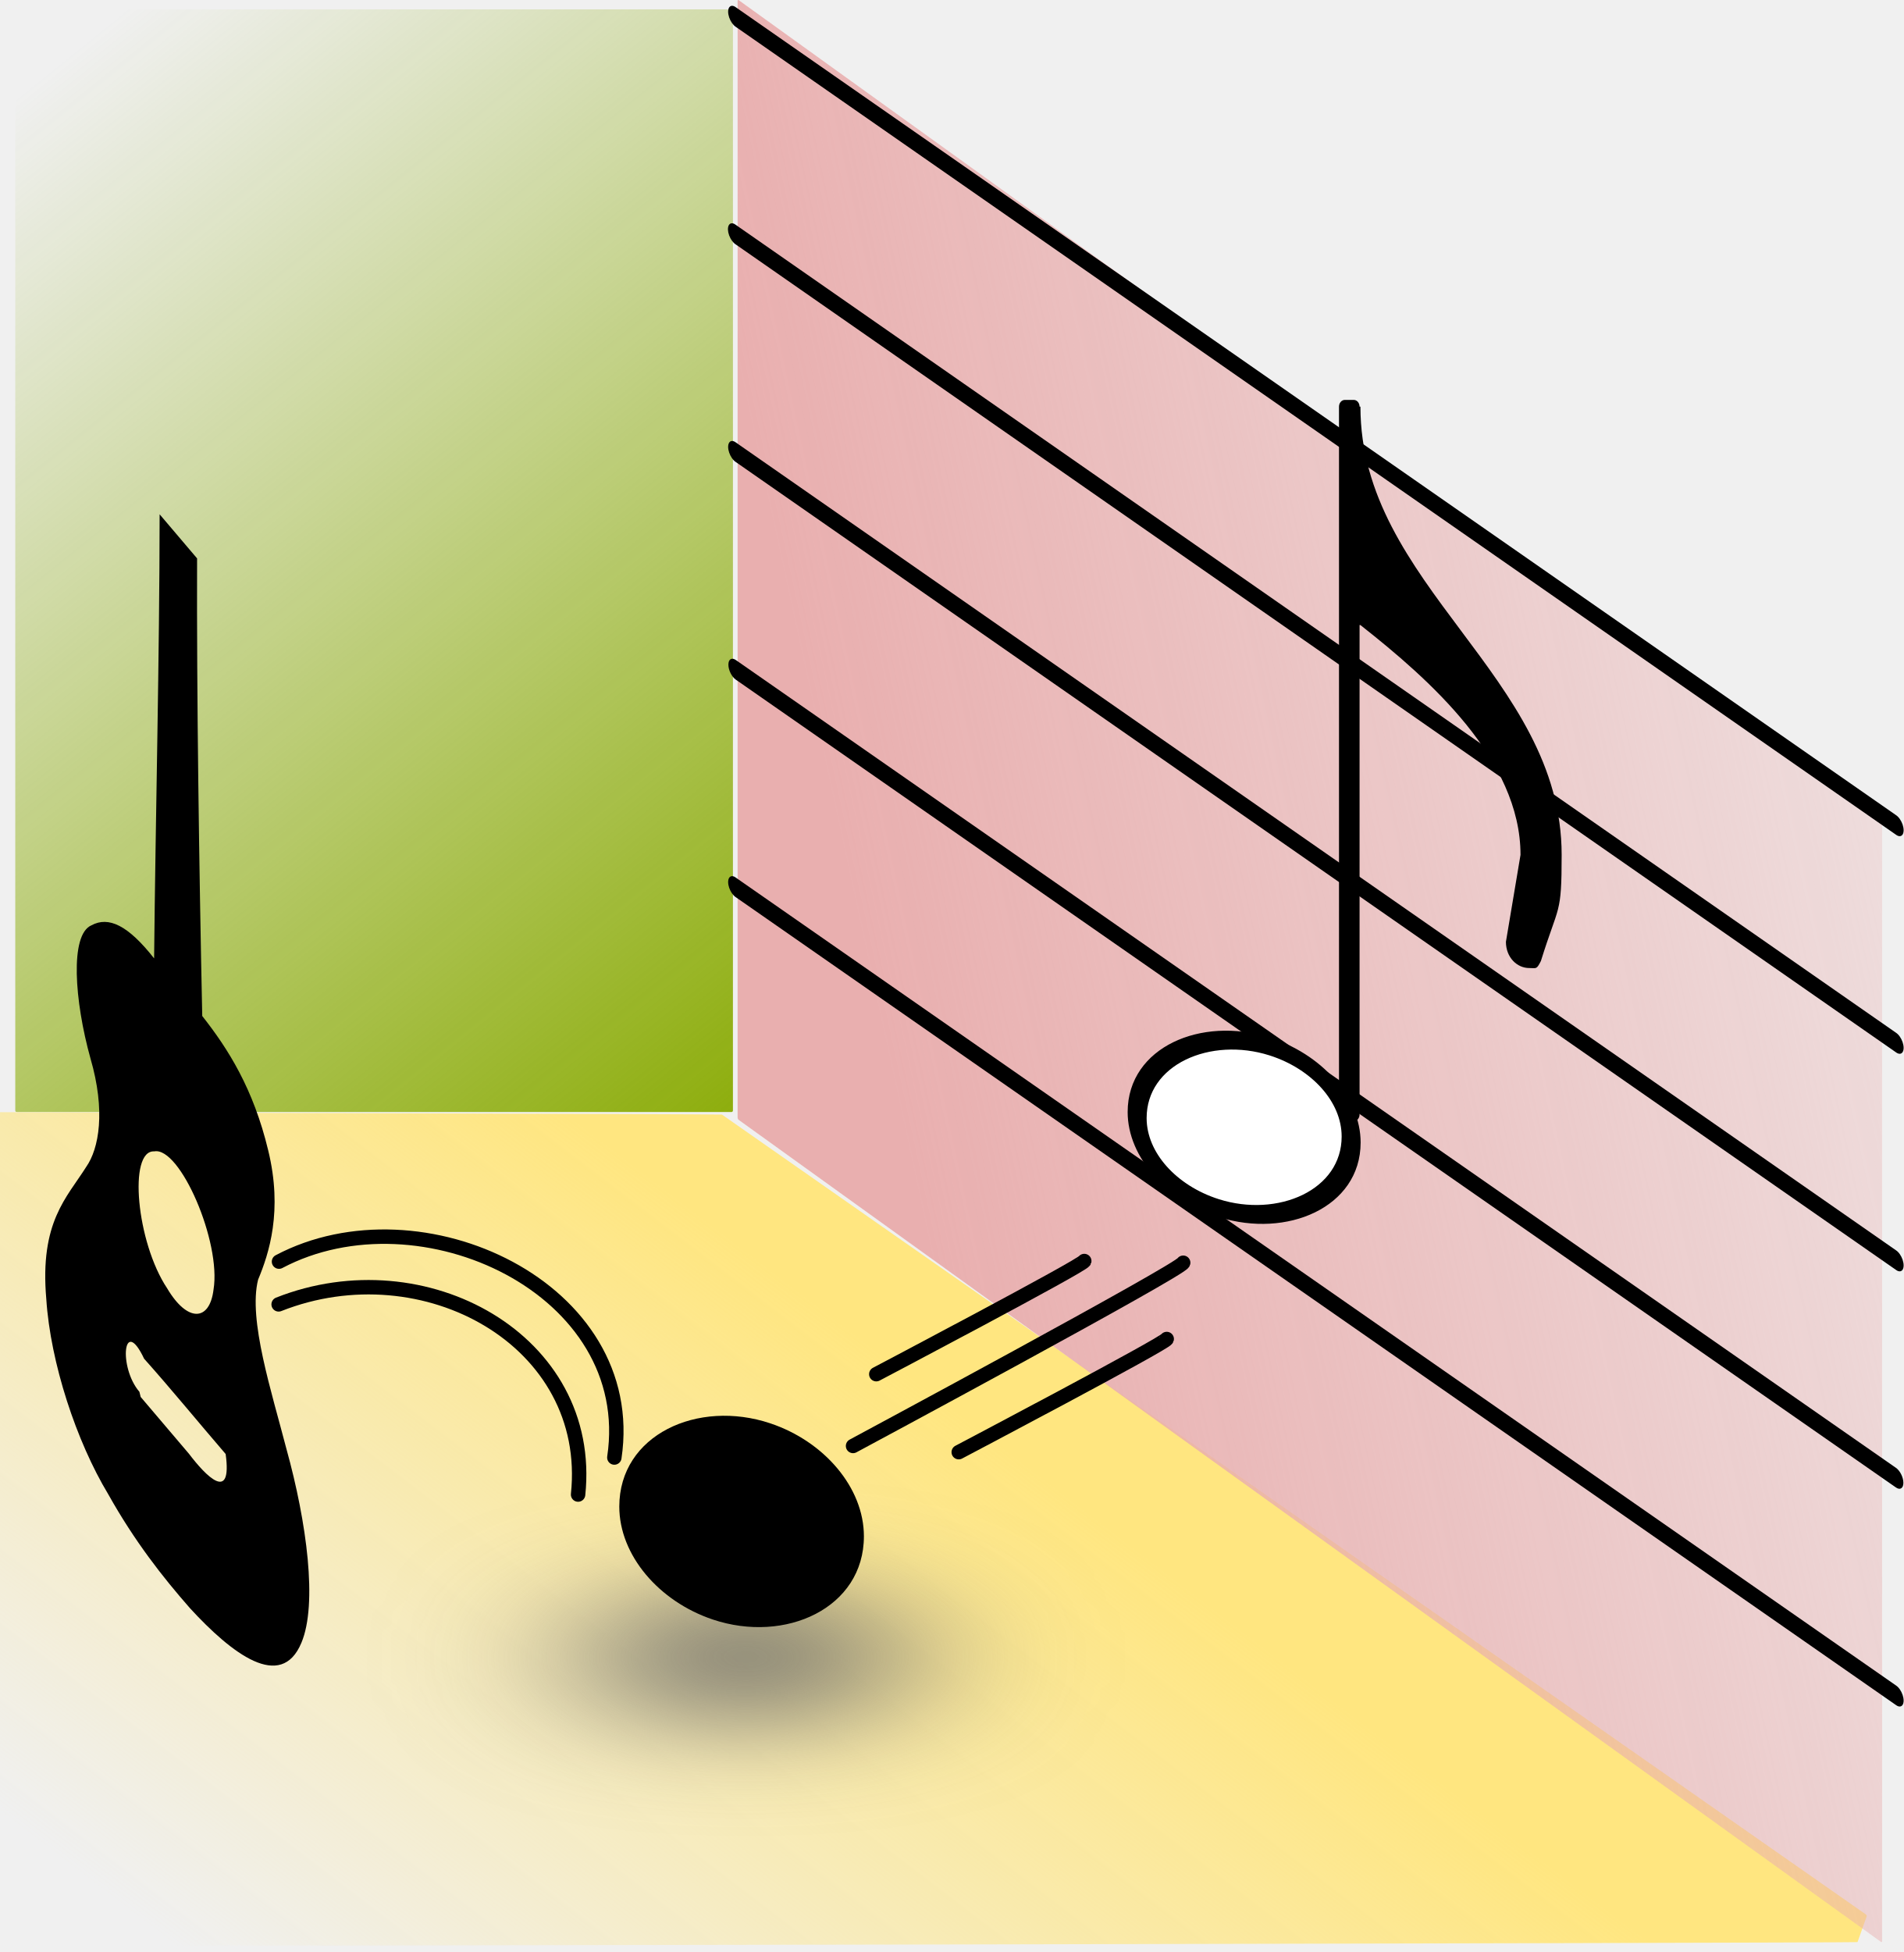
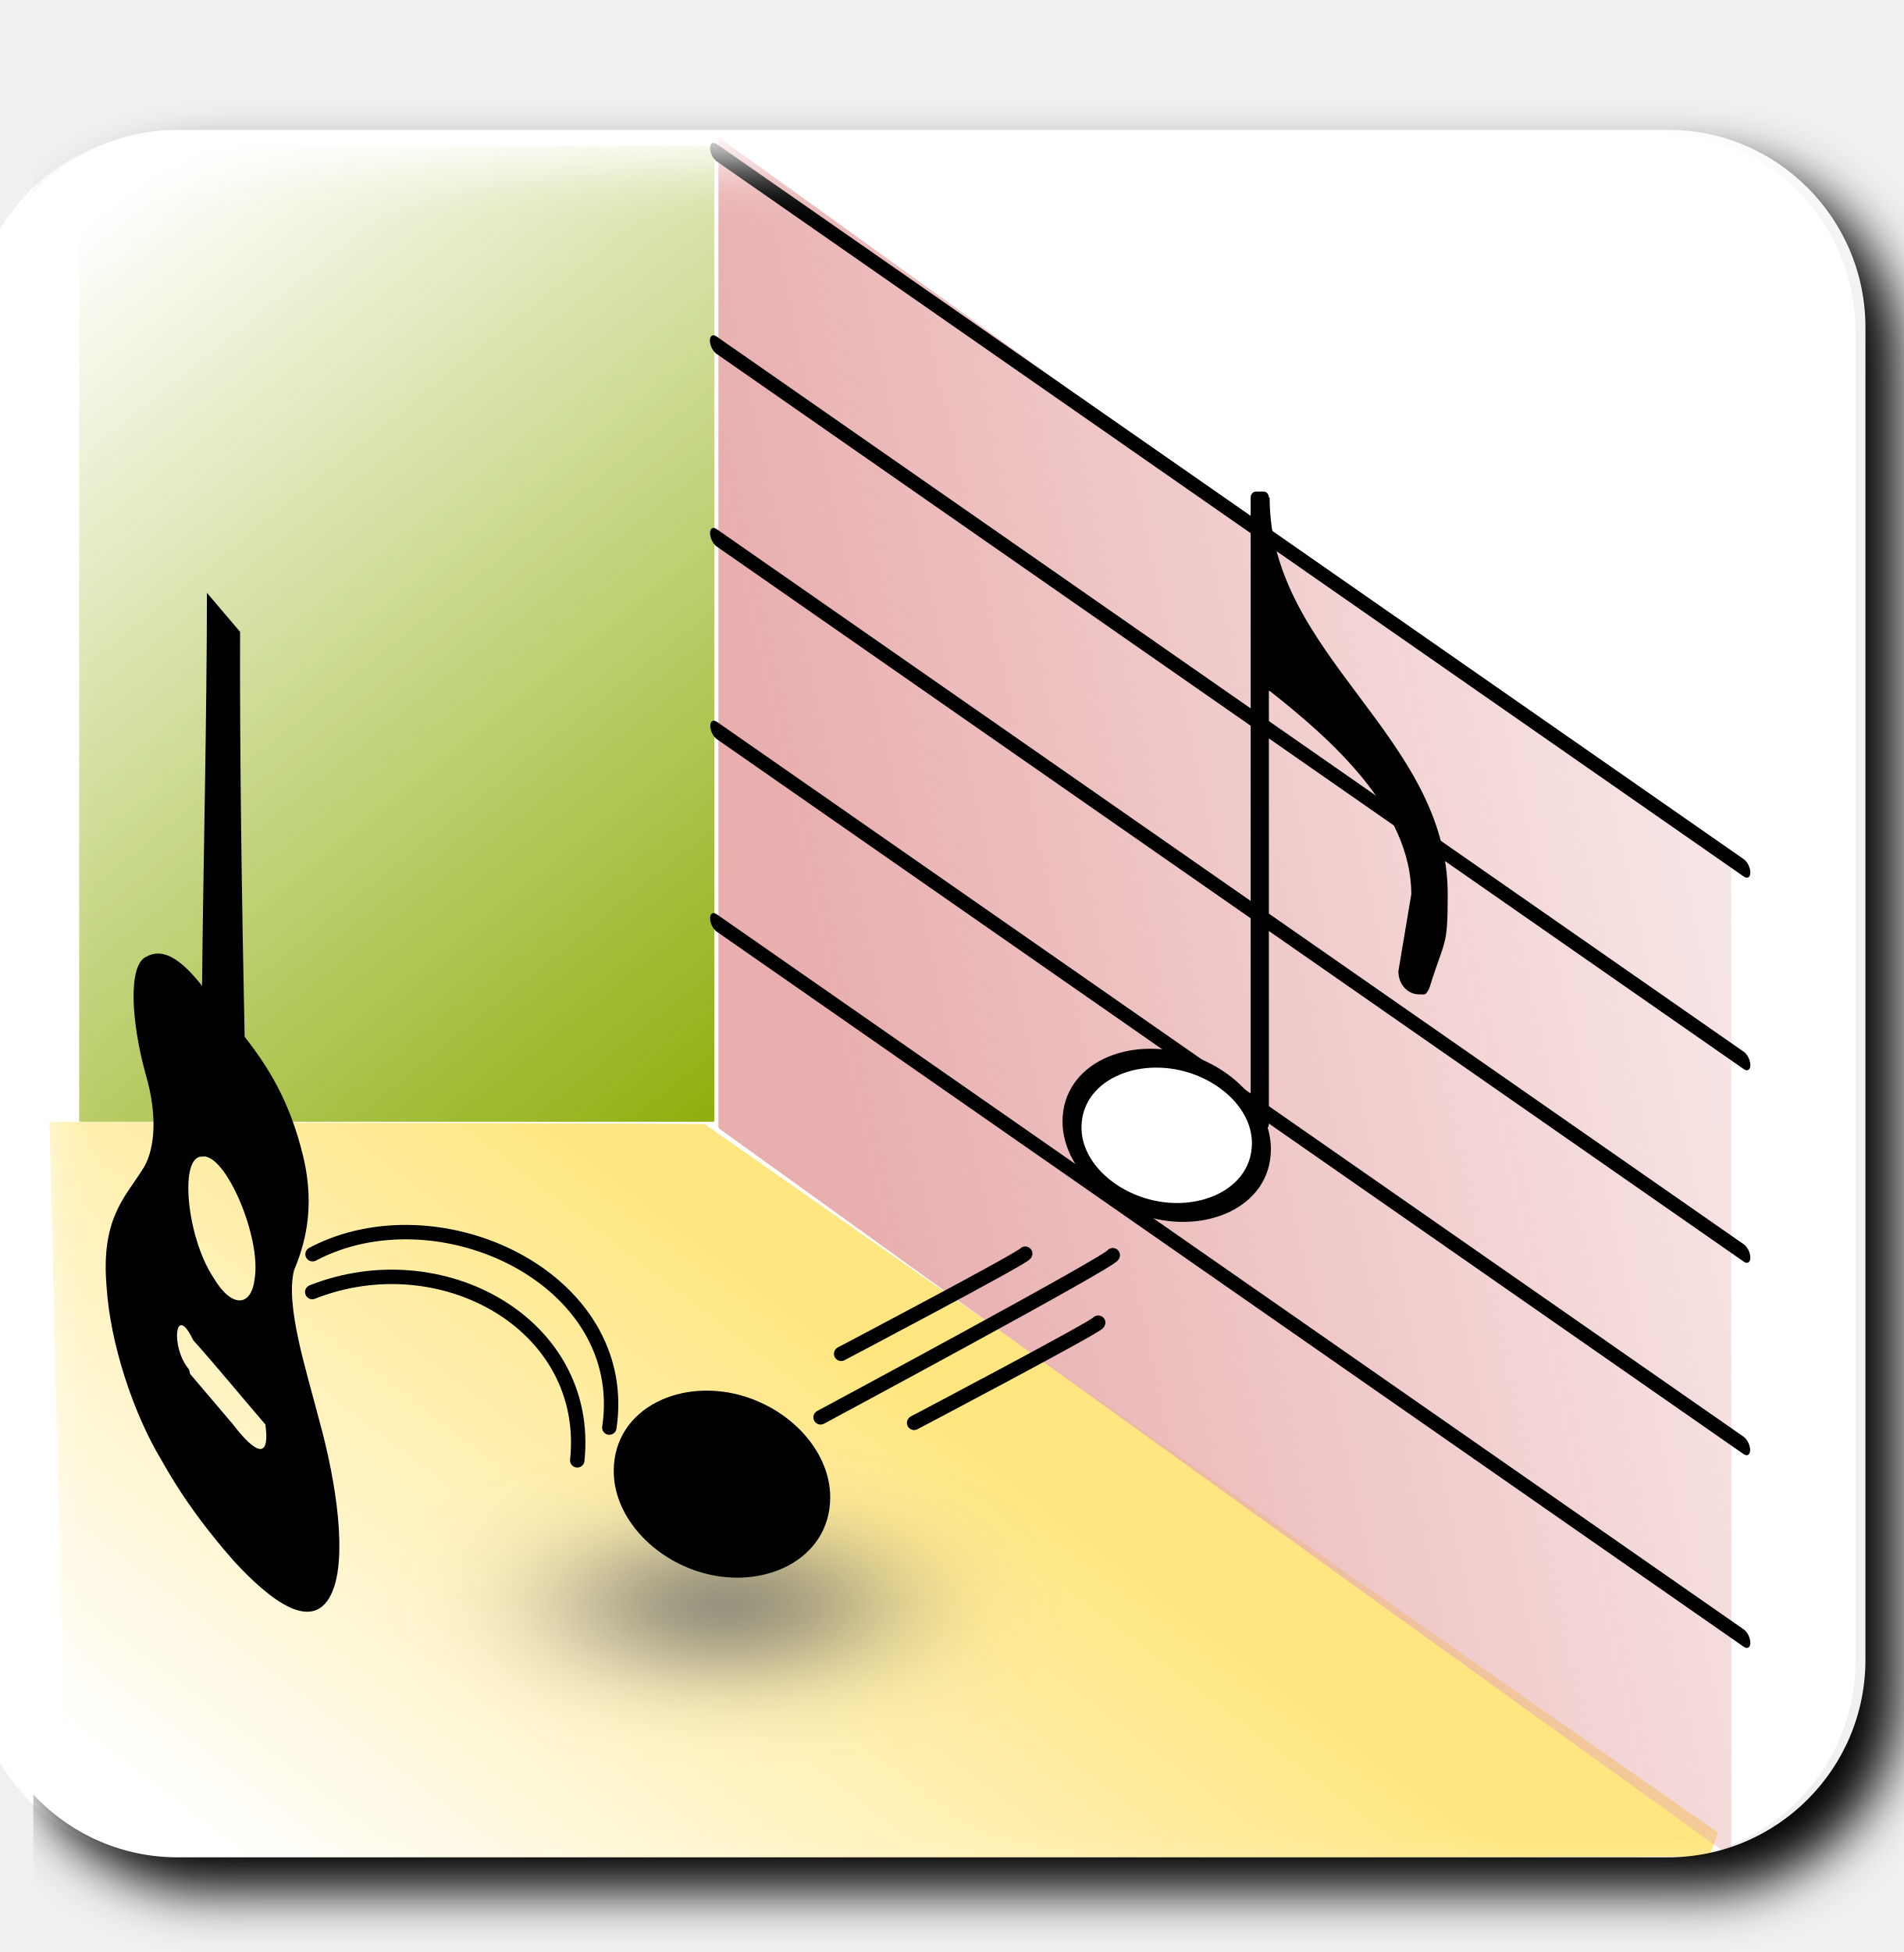
<svg xmlns="http://www.w3.org/2000/svg" xmlns:xlink="http://www.w3.org/1999/xlink" version="1.1" width="1320.658" height="1353.947" id="svg2">
  <defs id="defs4">
    <linearGradient id="linearGradient3030">
      <stop style="stop-color:#88aa00;stop-opacity:1;" offset="0" id="stop3032" />
      <stop style="stop-color:#88aa00;stop-opacity:0;" offset="1" id="stop3034" />
    </linearGradient>
    <linearGradient id="linearGradient4084">
      <stop style="stop-color:#ffe680;stop-opacity:1;" offset="0" id="stop4086" />
      <stop style="stop-color:#ffe680;stop-opacity:0;" offset="1" id="stop4088" />
    </linearGradient>
    <linearGradient id="linearGradient3965">
      <stop style="stop-color:#e9afaf;stop-opacity:1;" offset="0" id="stop3967" />
      <stop style="stop-color:#e9afaf;stop-opacity:0;" offset="1" id="stop3969" />
    </linearGradient>
    <filter id="filter3910" x="-0.67" width="2.341" y="-1.021" height="3.041" color-interpolation-filters="sRGB">
      <feGaussianBlur stdDeviation="60.364" id="feGaussianBlur3912" />
    </filter>
-     <linearGradient xlink:href="#linearGradient3965" id="linearGradient3971" x1="694.417" y1="49.402" x2="2088.791" y2="-392.253" gradientUnits="userSpaceOnUse" gradientTransform="translate(-13.0689,-0.3403439)" />
-     <linearGradient xlink:href="#linearGradient4084" id="linearGradient4090" x1="619.143" y1="496.806" x2="580.006" y2="1280.159" gradientUnits="userSpaceOnUse" gradientTransform="matrix(0.8178339,0.5754544,0,1,-23.3202,-12.21024)" />
-     <linearGradient xlink:href="#linearGradient3030" id="linearGradient3036" x1="612.288" y1="754.371" x2="39.491" y2="44.433" gradientUnits="userSpaceOnUse" />
+     <linearGradient xlink:href="#linearGradient3965" id="linearGradient3971" x1="694.417" y1="49.402" x2="2088.791" y2="-392.253" gradientUnits="userSpaceOnUse" gradientTransform="matrix(0.9231305,0,0,0.9231354,-12.77299,103.4428)" />
+     <linearGradient xlink:href="#linearGradient4084" id="linearGradient4090" x1="619.143" y1="496.806" x2="580.006" y2="1280.159" gradientUnits="userSpaceOnUse" gradientTransform="matrix(0.7549653,0.5312223,0,0.9231354,-22.10279,92.07134)" />
+     <linearGradient xlink:href="#linearGradient3030" id="linearGradient3036" x1="612.288" y1="754.371" x2="39.491" y2="44.433" gradientUnits="userSpaceOnUse" gradientTransform="matrix(0.923128,0,0,0.9231354,-0.5752623,103.343)" />
+     <filter id="filter5557" color-interpolation-filters="sRGB">
+       <feGaussianBlur id="feGaussianBlur5559" result="result0" in="SourceAlpha" stdDeviation="4" />
+       <feOffset id="feOffset5561" dx="5" dy="5" result="result4" />
+       <feComposite id="feComposite5563" in2="result4" in="SourceGraphic" operator="xor" result="result3" />
+     </filter>
  </defs>
-   <rect style="fill:url(#linearGradient3036);fill-opacity:1;fill-rule:nonzero;stroke:none" id="rect3020" width="497.881" height="764.831" x="10.593" y="6.489" ry="1.009" />
-   <path style="fill:url(#linearGradient4090);fill-opacity:1;fill-rule:nonzero;stroke:none" d="m 500.815,773.07 793.384,554.625 c 0.453,0.317 1.001,1.05 0.815,1.571 l -6.356,17.829 c -0.185,0.52 -1289.074,3.08 -1288.951,2.542 1.979,1.683 -12.419,-578.261 -12.419,-578.261 0,0 513.074,1.379 513.527,1.695 z" id="rect3973" />
-   <rect style="fill:url(#linearGradient3971);fill-opacity:1;fill-rule:nonzero;stroke:none" id="rect3955" width="978.149" height="776.657" x="630.405" y="-368.603" ry="1.009" transform="matrix(0.8117343,0.584027,0,1,0,0)" />
-   <path style="fill:#666666;fill-opacity:1;fill-rule:nonzero;stroke:none;filter:url(#filter3910)" id="path3884" d="m 908.898,1388.771 a 108.051,70.975 0 1 1 -216.102,0 108.051,70.975 0 1 1 216.102,0 z" transform="matrix(1.078571,0,0,0.5926582,-346.3956,326.3338)" />
-   <g id="g3034" transform="matrix(0.7536031,0.5246444,0,1,505.3245,-195.2581)">
-     <path style="font-size:medium;font-style:normal;font-variant:normal;font-weight:normal;font-stretch:normal;text-indent:0;text-align:start;text-decoration:none;line-height:normal;letter-spacing:normal;word-spacing:normal;text-transform:none;direction:ltr;block-progression:tb;writing-mode:lr-tb;text-anchor:start;baseline-shift:baseline;color:#000000;fill:currentColor;fill-opacity:1;fill-rule:nonzero;stroke:none;stroke-width:13.601;marker:none;visibility:visible;display:inline;overflow:visible;enable-background:accumulate;font-family:Sans;-inkscape-font-specification:Sans" id="line8" d="m 6.812,800.406 a 6.801,6.801 0 1 0 0,13.594 l 1068.062,0 a 6.801,6.801 0 1 0 0,-13.594 l -1068.062,0 z" />
-     <path style="font-size:medium;font-style:normal;font-variant:normal;font-weight:normal;font-stretch:normal;text-indent:0;text-align:start;text-decoration:none;line-height:normal;letter-spacing:normal;word-spacing:normal;text-transform:none;direction:ltr;block-progression:tb;writing-mode:lr-tb;text-anchor:start;baseline-shift:baseline;color:#000000;fill:currentColor;fill-opacity:1;fill-rule:nonzero;stroke:none;stroke-width:13.601;marker:none;visibility:visible;display:inline;overflow:visible;enable-background:accumulate;font-family:Sans;-inkscape-font-specification:Sans" id="line10" d="m 6.812,649.469 a 6.812,6.812 0 1 0 0,13.625 l 1068.062,0 a 6.812,6.812 0 0 0 0,-13.625 l -1068.062,0 z" />
-     <path style="font-size:medium;font-style:normal;font-variant:normal;font-weight:normal;font-stretch:normal;text-indent:0;text-align:start;text-decoration:none;line-height:normal;letter-spacing:normal;word-spacing:normal;text-transform:none;direction:ltr;block-progression:tb;writing-mode:lr-tb;text-anchor:start;baseline-shift:baseline;color:#000000;fill:currentColor;fill-opacity:1;fill-rule:nonzero;stroke:none;stroke-width:13.601;marker:none;visibility:visible;display:inline;overflow:visible;enable-background:accumulate;font-family:Sans;-inkscape-font-specification:Sans" id="line12" d="m 6.812,498.562 a 6.801,6.801 0 1 0 0,13.594 l 1068.062,0 a 6.801,6.801 0 1 0 0,-13.594 l -1068.062,0 z" />
-     <path style="font-size:medium;font-style:normal;font-variant:normal;font-weight:normal;font-stretch:normal;text-indent:0;text-align:start;text-decoration:none;line-height:normal;letter-spacing:normal;word-spacing:normal;text-transform:none;direction:ltr;block-progression:tb;writing-mode:lr-tb;text-anchor:start;baseline-shift:baseline;color:#000000;fill:currentColor;fill-opacity:1;fill-rule:nonzero;stroke:none;stroke-width:13.601;marker:none;visibility:visible;display:inline;overflow:visible;enable-background:accumulate;font-family:Sans;-inkscape-font-specification:Sans" id="line14" d="M 6.125,347.656 A 6.806,6.806 0 1 0 6.812,361.25 l 1068.062,0 a 6.801,6.801 0 1 0 0,-13.594 l -1068.062,0 a 6.801,6.801 0 0 0 -0.688,0 z" />
-     <path style="font-size:medium;font-style:normal;font-variant:normal;font-weight:normal;font-stretch:normal;text-indent:0;text-align:start;text-decoration:none;line-height:normal;letter-spacing:normal;word-spacing:normal;text-transform:none;direction:ltr;block-progression:tb;writing-mode:lr-tb;text-anchor:start;baseline-shift:baseline;color:#000000;fill:currentColor;fill-opacity:1;fill-rule:nonzero;stroke:none;stroke-width:13.601;marker:none;visibility:visible;display:inline;overflow:visible;enable-background:accumulate;font-family:Sans;-inkscape-font-specification:Sans" id="line16" d="m 6.812,196.719 a 6.801,6.801 0 1 0 0,13.594 l 1068.062,0 a 6.801,6.801 0 1 0 0,-13.594 l -1068.062,0 z" />
-   </g>
+   <rect style="fill:#ffffff;fill-opacity:1;stroke:none" id="rect5537" width="1306.6" height="1197.055" x="-19.367" y="92.299" ry="136.87" />
  <g transform="matrix(0.7820979,0,0,0.7820979,-230.1659,1048.152)" style="font-size:600px;font-style:normal;font-variant:normal;font-weight:normal;font-stretch:normal;line-height:125%;letter-spacing:0px;word-spacing:0px;fill:#000000;fill-opacity:1;stroke:none;font-family:Emmentaler;-inkscape-font-specification:Emmentaler" id="text5163" />
  <g transform="matrix(0.7820979,0,0,0.7820979,-230.1659,1048.152)" style="font-size:600px;font-style:normal;font-variant:normal;font-weight:normal;font-stretch:normal;line-height:125%;letter-spacing:0px;word-spacing:0px;fill:#000000;fill-opacity:1;stroke:none;font-family:Emmentaler;-inkscape-font-specification:Emmentaler" id="text5167" />
-   <g transform="matrix(-113.5048,-35.89604,0,-107.0015,937.36,805.382)" style="font-size:4px;fill:#ffffff;fill-opacity:1;stroke:#000000;stroke-width:0.116;stroke-miterlimit:4;stroke-opacity:1;stroke-dasharray:none;font-family:Emmentaler" id="text949-8">
-     <path style="fill:#ffffff;fill-opacity:1;stroke:#000000;stroke-width:0.116;stroke-miterlimit:4;stroke-opacity:1;stroke-dasharray:none" id="path5416" d="M 0.808,-0.576 C 0.42,-0.576 0,-0.244 0,0.14 c 0,0.26 0.212,0.436 0.5,0.436 0.388,0 0.808,-0.332 0.808,-0.716 0,-0.26 -0.212,-0.436 -0.5,-0.436" />
-   </g>
-   <g style="font-size:4px;fill:#000000;fill-opacity:1;stroke:none;font-family:Emmentaler" id="text949-8-9" transform="matrix(-129.7365,-43.523,0,-129.7365,599.3351,1083.767)">
-     <path style="fill:#000000;fill-opacity:1;stroke:none" id="path5416-2" d="M 0.808,-0.576 C 0.42,-0.576 0,-0.244 0,0.14 c 0,0.26 0.212,0.436 0.5,0.436 0.388,0 0.808,-0.332 0.808,-0.716 0,-0.26 -0.212,-0.436 -0.5,-0.436" />
-   </g>
-   <g id="g3848" transform="matrix(1,0,0,1.167875,-342.8895,-180.5372)">
-     <g id="g1153-1" transform="matrix(129.7365,0,0,-129.7365,1286.699,396.0902)">
-       <g style="font-size:4px;fill:currentColor;font-family:Emmentaler" id="text1155-0">
-         <path id="path5364" d="M 0.856,-2.052 C 0.856,-1.616 0.368,-1.248 0,-1 l -0.1,0 0,1 0.1,0 c 0,-0.82 1.076,-1.232 1.076,-2.052 0,-0.28 -0.016,-0.224 -0.111,-0.486 -0.024,-0.04 -0.023,-0.032 -0.063,-0.032 -0.064,0 -0.124,0.048 -0.124,0.12" />
+   <g transform="matrix(-0.5584748,-0.6571537,0,1,361.8535,568.6825)" style="font-size:600px;font-style:normal;font-variant:normal;font-weight:normal;font-stretch:normal;line-height:125%;letter-spacing:0px;word-spacing:0px;fill:#000000;fill-opacity:1;stroke:none;font-family:Emmentaler;-inkscape-font-specification:Emmentaler" id="text5163-8" />
+   <g transform="matrix(-0.5584748,-0.6571537,0,1,361.8535,568.6825)" style="font-size:600px;font-style:normal;font-variant:normal;font-weight:normal;font-stretch:normal;line-height:125%;letter-spacing:0px;word-spacing:0px;fill:#000000;fill-opacity:1;stroke:none;font-family:Emmentaler;-inkscape-font-specification:Emmentaler" id="text5167-7" />
+   <g id="g3047" transform="matrix(0.9586898,0,0,0.9586898,46.10162,-3.581929)">
+     <rect ry="0.931" y="109.334" x="9.204" height="706.042" width="459.608" id="rect3020" style="fill:url(#linearGradient3036);fill-opacity:1;fill-rule:nonzero;stroke:none" />
+     <path id="rect3973" d="M 461.741,816.991 1194.136,1328.985 c 0.418,0.292 0.924,0.97 0.753,1.45 l -5.867,16.458 c -0.171,0.48 -1189.98,2.844 -1189.867,2.346 C 0.981,1350.793 -12.31,815.426 -12.31,815.426 c 0,0 473.633,1.273 474.051,1.565 z" style="fill:url(#linearGradient4090);fill-opacity:1;fill-rule:nonzero;stroke:none" />
+     <rect transform="matrix(0.8117321,0.58403,0,1,0,0)" ry="0.931" y="-236.513" x="581.238" height="716.959" width="902.959" id="rect3955" style="fill:url(#linearGradient3971);fill-opacity:1;fill-rule:nonzero;stroke:none" />
+     <path transform="matrix(0.9956587,0,0,0.5471038,-320.3428,404.5933)" d="m 908.898,1388.771 c 0,39.198 -48.376,70.975 -108.051,70.975 -59.675,0 -108.051,-31.776 -108.051,-70.975 0,-39.198 48.376,-70.975 108.051,-70.975 59.675,0 108.051,31.776 108.051,70.975 z" id="path3884" style="fill:#666666;fill-opacity:1;fill-rule:nonzero;stroke:none;filter:url(#filter3910)" />
+     <g transform="matrix(0.6956721,0.4843178,0,0.9231354,465.904,-76.90665)" id="g3034">
+       <path d="m 6.812,800.406 a 6.801,6.801 0 1 0 0,13.594 l 1068.062,0 a 6.801,6.801 0 1 0 0,-13.594 l -1068.062,0 z" id="line8" style="font-size:medium;font-style:normal;font-variant:normal;font-weight:normal;font-stretch:normal;text-indent:0;text-align:start;text-decoration:none;line-height:normal;letter-spacing:normal;word-spacing:normal;text-transform:none;direction:ltr;block-progression:tb;writing-mode:lr-tb;text-anchor:start;baseline-shift:baseline;color:#000000;fill:currentColor;fill-opacity:1;fill-rule:nonzero;stroke:none;stroke-width:13.601;marker:none;visibility:visible;display:inline;overflow:visible;enable-background:accumulate;font-family:Sans;-inkscape-font-specification:Sans" />
+       <path d="m 6.812,649.469 a 6.812,6.812 0 1 0 0,13.625 l 1068.062,0 a 6.812,6.812 0 0 0 0,-13.625 l -1068.062,0 z" id="line10" style="font-size:medium;font-style:normal;font-variant:normal;font-weight:normal;font-stretch:normal;text-indent:0;text-align:start;text-decoration:none;line-height:normal;letter-spacing:normal;word-spacing:normal;text-transform:none;direction:ltr;block-progression:tb;writing-mode:lr-tb;text-anchor:start;baseline-shift:baseline;color:#000000;fill:currentColor;fill-opacity:1;fill-rule:nonzero;stroke:none;stroke-width:13.601;marker:none;visibility:visible;display:inline;overflow:visible;enable-background:accumulate;font-family:Sans;-inkscape-font-specification:Sans" />
+       <path d="m 6.812,498.562 a 6.801,6.801 0 1 0 0,13.594 l 1068.062,0 a 6.801,6.801 0 1 0 0,-13.594 l -1068.062,0 z" id="line12" style="font-size:medium;font-style:normal;font-variant:normal;font-weight:normal;font-stretch:normal;text-indent:0;text-align:start;text-decoration:none;line-height:normal;letter-spacing:normal;word-spacing:normal;text-transform:none;direction:ltr;block-progression:tb;writing-mode:lr-tb;text-anchor:start;baseline-shift:baseline;color:#000000;fill:currentColor;fill-opacity:1;fill-rule:nonzero;stroke:none;stroke-width:13.601;marker:none;visibility:visible;display:inline;overflow:visible;enable-background:accumulate;font-family:Sans;-inkscape-font-specification:Sans" />
+       <path d="M 6.125,347.656 A 6.806,6.806 0 1 0 6.812,361.25 l 1068.062,0 a 6.801,6.801 0 1 0 0,-13.594 l -1068.062,0 a 6.801,6.801 0 0 0 -0.688,0 z" id="line14" style="font-size:medium;font-style:normal;font-variant:normal;font-weight:normal;font-stretch:normal;text-indent:0;text-align:start;text-decoration:none;line-height:normal;letter-spacing:normal;word-spacing:normal;text-transform:none;direction:ltr;block-progression:tb;writing-mode:lr-tb;text-anchor:start;baseline-shift:baseline;color:#000000;fill:currentColor;fill-opacity:1;fill-rule:nonzero;stroke:none;stroke-width:13.601;marker:none;visibility:visible;display:inline;overflow:visible;enable-background:accumulate;font-family:Sans;-inkscape-font-specification:Sans" />
+       <path d="m 6.812,196.719 a 6.801,6.801 0 1 0 0,13.594 l 1068.062,0 a 6.801,6.801 0 1 0 0,-13.594 l -1068.062,0 z" id="line16" style="font-size:medium;font-style:normal;font-variant:normal;font-weight:normal;font-stretch:normal;text-indent:0;text-align:start;text-decoration:none;line-height:normal;letter-spacing:normal;word-spacing:normal;text-transform:none;direction:ltr;block-progression:tb;writing-mode:lr-tb;text-anchor:start;baseline-shift:baseline;color:#000000;fill:currentColor;fill-opacity:1;fill-rule:nonzero;stroke:none;stroke-width:13.601;marker:none;visibility:visible;display:inline;overflow:visible;enable-background:accumulate;font-family:Sans;-inkscape-font-specification:Sans" />
+     </g>
+     <g id="text949-8" style="font-size:4px;fill:#ffffff;fill-opacity:1;stroke:#000000;stroke-width:0.131;stroke-miterlimit:4;stroke-opacity:1;stroke-dasharray:none;font-family:Emmentaler" transform="matrix(-104.7795,-33.13691,0,-98.77687,864.7281,846.8197)">
+       <path d="M 0.808,-0.576 C 0.42,-0.576 0,-0.244 0,0.14 c 0,0.26 0.212,0.436 0.5,0.436 0.388,0 0.808,-0.332 0.808,-0.716 0,-0.26 -0.212,-0.436 -0.5,-0.436" id="path5416" style="fill:#ffffff;fill-opacity:1;stroke:#000000;stroke-width:0.131;stroke-miterlimit:4;stroke-opacity:1;stroke-dasharray:none" />
+     </g>
+     <g transform="matrix(-119.7634,-40.17762,0,-119.7643,552.6878,1103.806)" id="text949-8-9" style="font-size:4px;fill:#000000;fill-opacity:1;stroke:none;font-family:Emmentaler">
+       <path d="M 0.808,-0.576 C 0.42,-0.576 0,-0.244 0,0.14 c 0,0.26 0.212,0.436 0.5,0.436 0.388,0 0.808,-0.332 0.808,-0.716 0,-0.26 -0.212,-0.436 -0.5,-0.436" id="path5416-2" style="fill:#000000;fill-opacity:1;stroke:none" />
+     </g>
+     <g transform="matrix(0.923128,0,0,1.078107,-317.1062,-63.31721)" id="g3848">
+       <g transform="matrix(129.7365,0,0,-129.7365,1286.699,396.0902)" id="g1153-1">
+         <g id="text1155-0" style="font-size:4px;fill:currentColor;font-family:Emmentaler">
+           <path d="M 0.856,-2.052 C 0.856,-1.616 0.368,-1.248 0,-1 l -0.1,0 0,1 0.1,0 c 0,-0.82 1.076,-1.232 1.076,-2.052 0,-0.28 -0.016,-0.224 -0.111,-0.486 -0.024,-0.04 -0.023,-0.032 -0.063,-0.032 -0.064,0 -0.124,0.048 -0.124,0.12" id="path5364" />
+         </g>
+       </g>
+       <g transform="matrix(-129.7365,0,0,-129.7365,1278.963,392.0985)" id="g1159-7">
+         <rect width="0.11" height="3.302" ry="0.031" x="-0.055" y="-3.302" id="rect1161-6" />
      </g>
    </g>
-     <g id="g1159-7" transform="matrix(-129.7365,0,0,-129.7365,1278.963,392.0985)">
-       <rect id="rect1161-6" y="-3.302" x="-0.055" ry="0.031" height="3.302" width="0.11" />
-     </g>
+     <path id="path3882" d="M 757.17,911.874 C 755.984,916.308 545.736,1029.2 545.736,1029.2" style="fill:none;stroke:#000000;stroke-width:10.431;stroke-linecap:round;stroke-linejoin:miter;stroke-miterlimit:4;stroke-opacity:1;stroke-dasharray:none" />
+     <path id="path3153" d="m 121.149,1133.147 c 26.684,29.03 58.282,53.367 71.322,22.025 10.383,-24.759 3.466,-76.948 -9.601,-124.044 -9.471,-36.619 -24.588,-82.809 -18.158,-108.401 6.942,-16.622 15.965,-43.987 6.461,-82.859 -9.477,-39.478 -25.71,-65.015 -42.228,-85.975 -2.056,-98.079 -3.599,-204.762 -3.302,-293.006 l -23.989,-28.239 c -0.048,90.644 -2.628,194.741 -3.532,284.357 -16.705,-21.251 -29.172,-27.131 -40.16,-21.168 -13.923,5.958 -10.835,48.492 -0.607,85.187 9.833,33.725 5.468,57.781 -2.694,69.44 -12.448,19.793 -29.893,35.29 -25.593,84.574 2.645,40.981 19.35,91.358 39.613,124.966 16.826,30.066 34.827,53.062 52.467,73.141 z M 88.707,994.534 c -13.574,-15.802 -10.249,-49.229 3.007,-21.203 17.376,19.442 34.824,40.826 52.228,61.023 4.324,31.744 -12.776,14 -23.505,-0.151 -10.309,-12.131 -20.618,-24.262 -30.928,-36.393 l -0.436,-1.782 -0.366,-1.494 z m 17.731,-66.321 c -19.598,-29.372 -25.041,-88.574 -8.236,-87.637 16.467,-3.192 43.039,58.034 37.966,88.553 -2.485,20.377 -16.72,21.137 -29.73,-0.916 z" style="fill:#000000" />
+     <path id="path3882-9" d="m 693.818,910.78 c -0.748,2.738 -133.203,72.458 -133.203,72.458" style="fill:none;stroke:#000000;stroke-width:10.431;stroke-linecap:round;stroke-linejoin:miter;stroke-miterlimit:4;stroke-opacity:1;stroke-dasharray:none" />
+     <path id="path3882-9-5" d="m 746.624,960.711 c -0.748,2.738 -133.203,72.458 -133.203,72.458" style="fill:none;stroke:#000000;stroke-width:10.431;stroke-linecap:round;stroke-linejoin:miter;stroke-miterlimit:4;stroke-opacity:1;stroke-dasharray:none" />
+     <path id="path3882-91" d="m 178.104,911.169 c 90.76,-47.965 230.905,17.273 214.761,125.432" style="fill:none;stroke:#000000;stroke-width:10.431;stroke-linecap:round;stroke-linejoin:miter;stroke-miterlimit:4;stroke-opacity:1;stroke-dasharray:none" />
+     <path id="path3882-91-0" d="M 177.868,938.541 C 271.144,901.628 379.982,961.642 369.653,1060.314" style="fill:none;stroke:#000000;stroke-width:10.431;stroke-linecap:round;stroke-linejoin:miter;stroke-miterlimit:4;stroke-opacity:1;stroke-dasharray:none" />
  </g>
-   <path style="fill:none;stroke:#000000;stroke-width:10;stroke-linecap:round;stroke-linejoin:miter;stroke-miterlimit:4;stroke-opacity:1;stroke-dasharray:none" d="m 820.846,875.853 c -1.286,4.803 -229.042,127.095 -229.042,127.095" id="path3882" />
-   <g transform="matrix(-0.5584748,-0.6571537,0,1,361.8535,568.6825)" style="font-size:600px;font-style:normal;font-variant:normal;font-weight:normal;font-stretch:normal;line-height:125%;letter-spacing:0px;word-spacing:0px;fill:#000000;fill-opacity:1;stroke:none;font-family:Emmentaler;-inkscape-font-specification:Emmentaler" id="text5163-8" />
-   <g transform="matrix(-0.5584748,-0.6571537,0,1,361.8535,568.6825)" style="font-size:600px;font-style:normal;font-variant:normal;font-weight:normal;font-stretch:normal;line-height:125%;letter-spacing:0px;word-spacing:0px;fill:#000000;fill-opacity:1;stroke:none;font-family:Emmentaler;-inkscape-font-specification:Emmentaler" id="text5167-7" />
-   <path style="fill:#000000" d="m 131.861,1115.55 c 28.906,31.448 63.135,57.81 77.261,23.859 11.247,-26.82 3.755,-83.355 -10.401,-134.372 -10.26,-39.668 -26.636,-89.704 -19.67,-117.427 7.52,-18.006 17.294,-47.65 6.999,-89.758 -10.267,-42.765 -27.851,-70.428 -45.745,-93.134 -2.227,-106.246 -3.898,-221.811 -3.577,-317.403 l -25.987,-30.59 c -0.052,98.192 -2.847,210.956 -3.826,308.034 -18.096,-23.02 -31.601,-29.39 -43.504,-22.931 -15.082,6.454 -11.738,52.53 -0.657,92.28 10.652,36.533 5.923,62.592 -2.918,75.222 -13.485,21.441 -32.382,38.228 -27.724,91.616 2.865,44.393 20.961,98.965 42.912,135.372 18.227,32.569 37.727,57.48 56.836,79.231 z M 96.718,965.396 c -14.704,-17.118 -11.103,-53.328 3.257,-22.968 18.823,21.061 37.724,44.225 56.577,66.104 4.684,34.387 -13.84,15.165 -25.463,-0.164 -11.168,-13.141 -22.335,-26.282 -33.503,-39.423 l -0.472,-1.93 -0.396,-1.618 z M 115.925,893.553 c -21.23,-31.818 -27.126,-95.949 -8.922,-94.934 17.838,-3.458 46.623,62.866 41.128,95.926 -2.692,22.073 -18.112,22.896 -32.206,-0.993 z" id="path3153" />
-   <path style="fill:none;stroke:#000000;stroke-width:10;stroke-linecap:round;stroke-linejoin:miter;stroke-miterlimit:4;stroke-opacity:1;stroke-dasharray:none" d="m 752.218,874.668 c -0.81,2.966 -144.296,78.492 -144.296,78.492" id="path3882-9" />
-   <path style="fill:none;stroke:#000000;stroke-width:10;stroke-linecap:round;stroke-linejoin:miter;stroke-miterlimit:4;stroke-opacity:1;stroke-dasharray:none" d="m 809.421,928.757 c -0.81,2.966 -144.296,78.492 -144.296,78.492" id="path3882-9-5" />
-   <path style="fill:none;stroke:#000000;stroke-width:10;stroke-linecap:round;stroke-linejoin:miter;stroke-miterlimit:4;stroke-opacity:1;stroke-dasharray:none" d="m 193.558,875.089 c 98.318,-51.959 250.133,18.711 232.645,135.877" id="path3882-91" />
-   <path style="fill:none;stroke:#000000;stroke-width:10;stroke-linecap:round;stroke-linejoin:miter;stroke-miterlimit:4;stroke-opacity:1;stroke-dasharray:none" d="m 193.303,904.74 c 101.043,-39.986 218.944,25.024 207.755,131.913" id="path3882-91-0" />
+   <rect style="fill:#ffffff;fill-opacity:1;stroke:none;filter:url(#filter5557)" id="rect5537-4" width="284.497" height="260.645" x="2018.768" y="592.268" ry="29.802" transform="matrix(4.597148,0,0,4.597148,-9294.291,-2632.679)" />
</svg>
